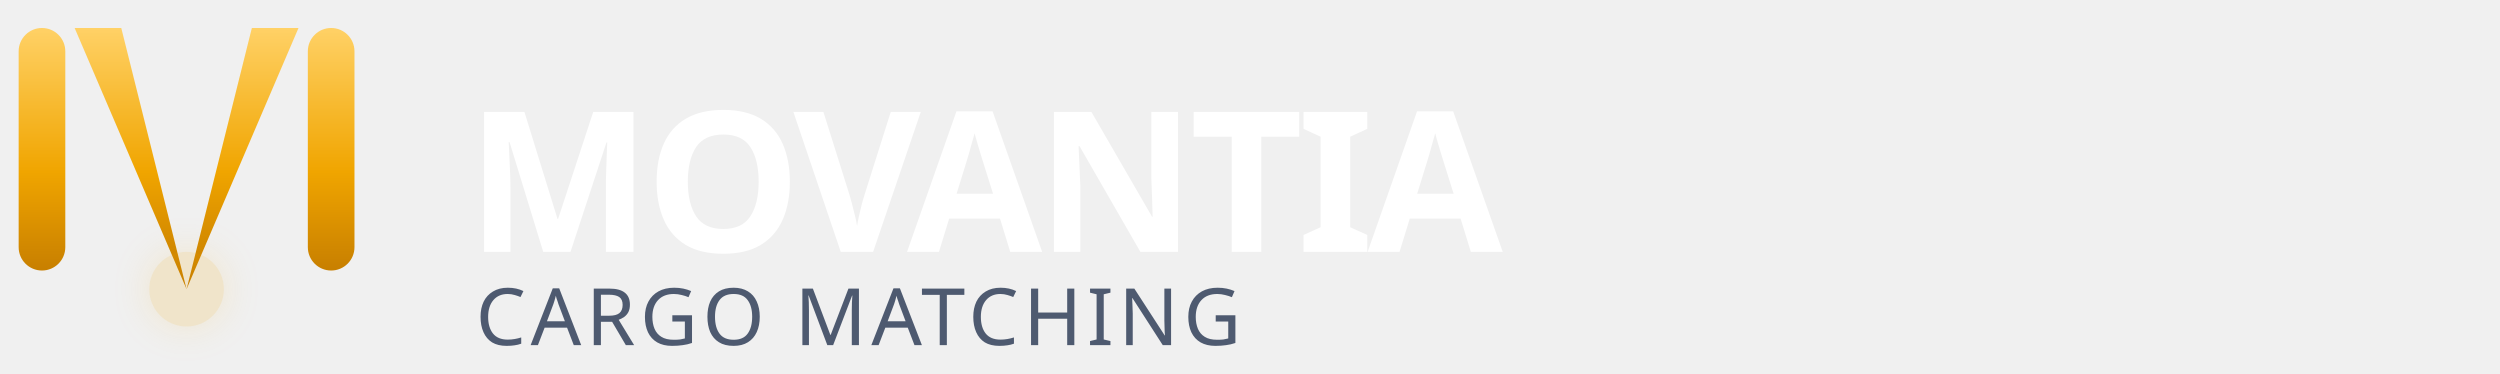
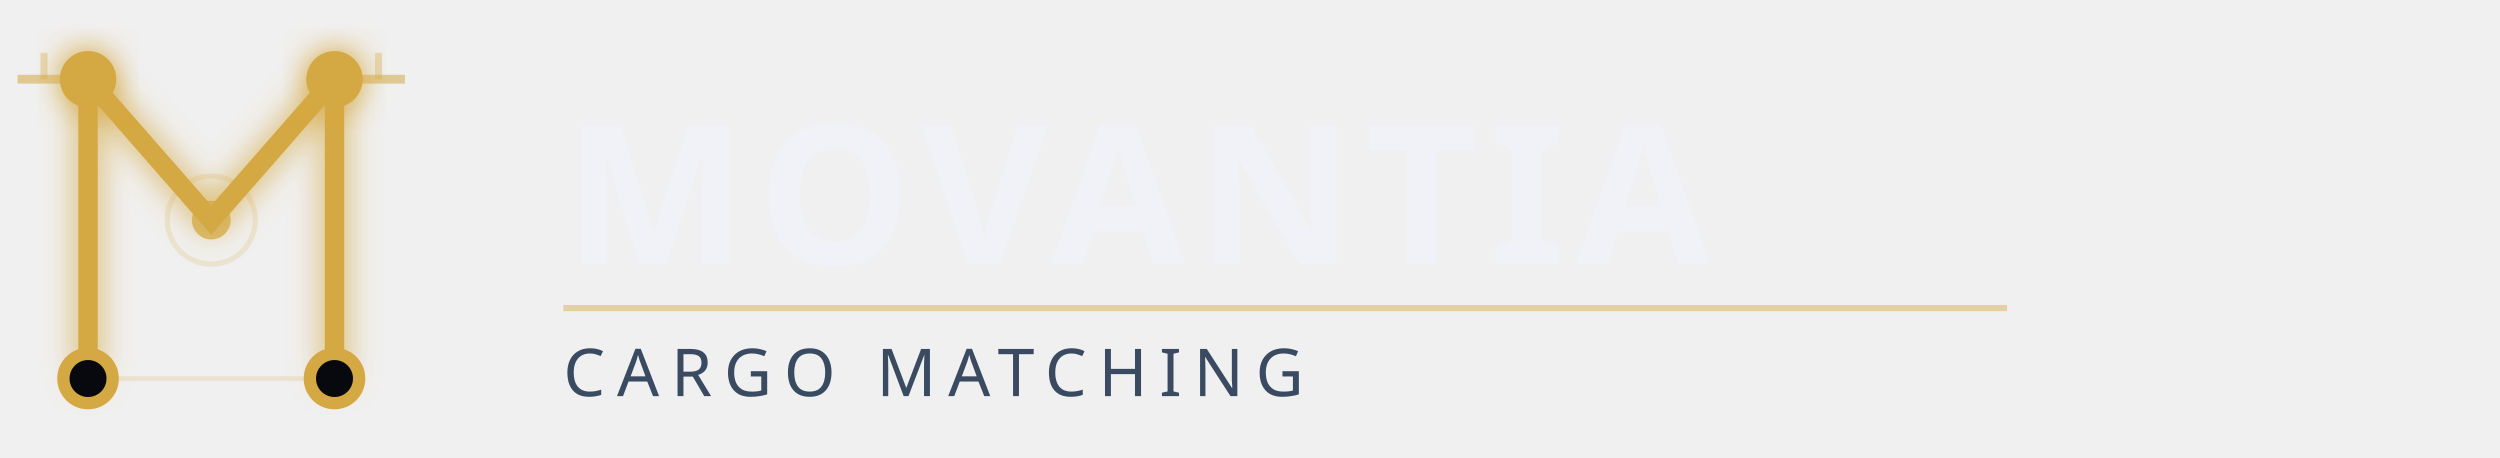
- <svg xmlns="http://www.w3.org/2000/svg" viewBox="0 0 268 40" fill="none">
+ <svg xmlns="http://www.w3.org/2000/svg" viewBox="0 0 284 52" fill="none">
  <defs>
-     <linearGradient id="gH" x1="20" y1="3" x2="20" y2="31" gradientUnits="userSpaceOnUse">
-       <stop offset="0%" stop-color="#ffd166" />
-       <stop offset="55%" stop-color="#f0a500" />
-       <stop offset="100%" stop-color="#c07800" />
-     </linearGradient>
-     <filter id="hGlow" x="-150%" y="-150%" width="400%" height="400%">
-       <feGaussianBlur stdDeviation="2" result="b" />
+     <filter id="glow" x="-40%" y="-40%" width="180%" height="180%">
+       <feGaussianBlur stdDeviation="1.8" result="b" />
+       <feMerge>
+         <feMergeNode in="b" />
+         <feMergeNode in="SourceGraphic" />
+       </feMerge>
+     </filter>
+     <filter id="softglow" x="-60%" y="-60%" width="220%" height="220%">
+       <feGaussianBlur stdDeviation="3" result="b" />
      <feMerge>
        <feMergeNode in="b" />
        <feMergeNode in="SourceGraphic" />
      </feMerge>
    </filter>
  </defs>
-   <rect x="2" y="3" width="5" height="26" rx="2.5" fill="url(#gH)" />
-   <rect x="33" y="3" width="5" height="26" rx="2.5" fill="url(#gH)" />
-   <polygon points="8,3 13,3 20,31" fill="url(#gH)" />
-   <polygon points="27,3 32,3 20,31" fill="url(#gH)" />
-   <circle cx="20" cy="31" r="4" fill="#f0a500" opacity="0.16" filter="url(#hGlow)" />
-   <text x="50" y="27" font-family="'Space Grotesk', system-ui, sans-serif" font-size="21" font-weight="800" letter-spacing="-0.03em" fill="#ffffff">MOVANTIA</text>
-   <text x="51" y="37" font-family="'DM Sans', system-ui, sans-serif" font-size="8.5" font-weight="500" letter-spacing="0.06em" fill="#4e5a70">CARGO MATCHING</text>
+   <line x1="2" y1="9" x2="8" y2="9" stroke="#D4A843" stroke-width="1" opacity="0.55" />
+   <line x1="40" y1="9" x2="46" y2="9" stroke="#D4A843" stroke-width="1" opacity="0.55" />
+   <line x1="5" y1="6" x2="5" y2="9" stroke="#D4A843" stroke-width="0.8" opacity="0.35" />
+   <line x1="43" y1="6" x2="43" y2="9" stroke="#D4A843" stroke-width="0.8" opacity="0.35" />
+   <polyline points="10,43 10,9 24,25 38,9 38,43" stroke="#D4A843" stroke-width="2.2" stroke-linejoin="miter" filter="url(#glow)" />
+   <circle cx="10" cy="9" r="3.2" fill="#D4A843" filter="url(#glow)" />
+   <circle cx="38" cy="9" r="3.2" fill="#D4A843" filter="url(#glow)" />
+   <circle cx="24" cy="25" r="2.2" fill="#D4A843" opacity="0.75" />
+   <circle cx="24" cy="25" r="5" fill="none" stroke="#D4A843" stroke-width="0.6" opacity="0.18" />
+   <circle cx="10" cy="43" r="2.8" fill="#07090F" stroke="#D4A843" stroke-width="1.4" />
+   <circle cx="38" cy="43" r="2.8" fill="#07090F" stroke="#D4A843" stroke-width="1.4" />
+   <line x1="13" y1="43" x2="35" y2="43" stroke="#D4A843" stroke-width="0.5" opacity="0.2" />
+   <text x="64" y="30" font-family="'Space Grotesk', system-ui, sans-serif" font-size="22" font-weight="700" letter-spacing="0.06em" fill="#F0F2F7">MOVANTIA</text>
+   <line x1="64" y1="35" x2="228" y2="35" stroke="#D4A843" stroke-width="0.7" opacity="0.45" />
+   <text x="64" y="45" font-family="'DM Sans', system-ui, sans-serif" font-size="7.5" font-weight="500" letter-spacing="0.18em" fill="#3A4A60">CARGO MATCHING</text>
</svg>
